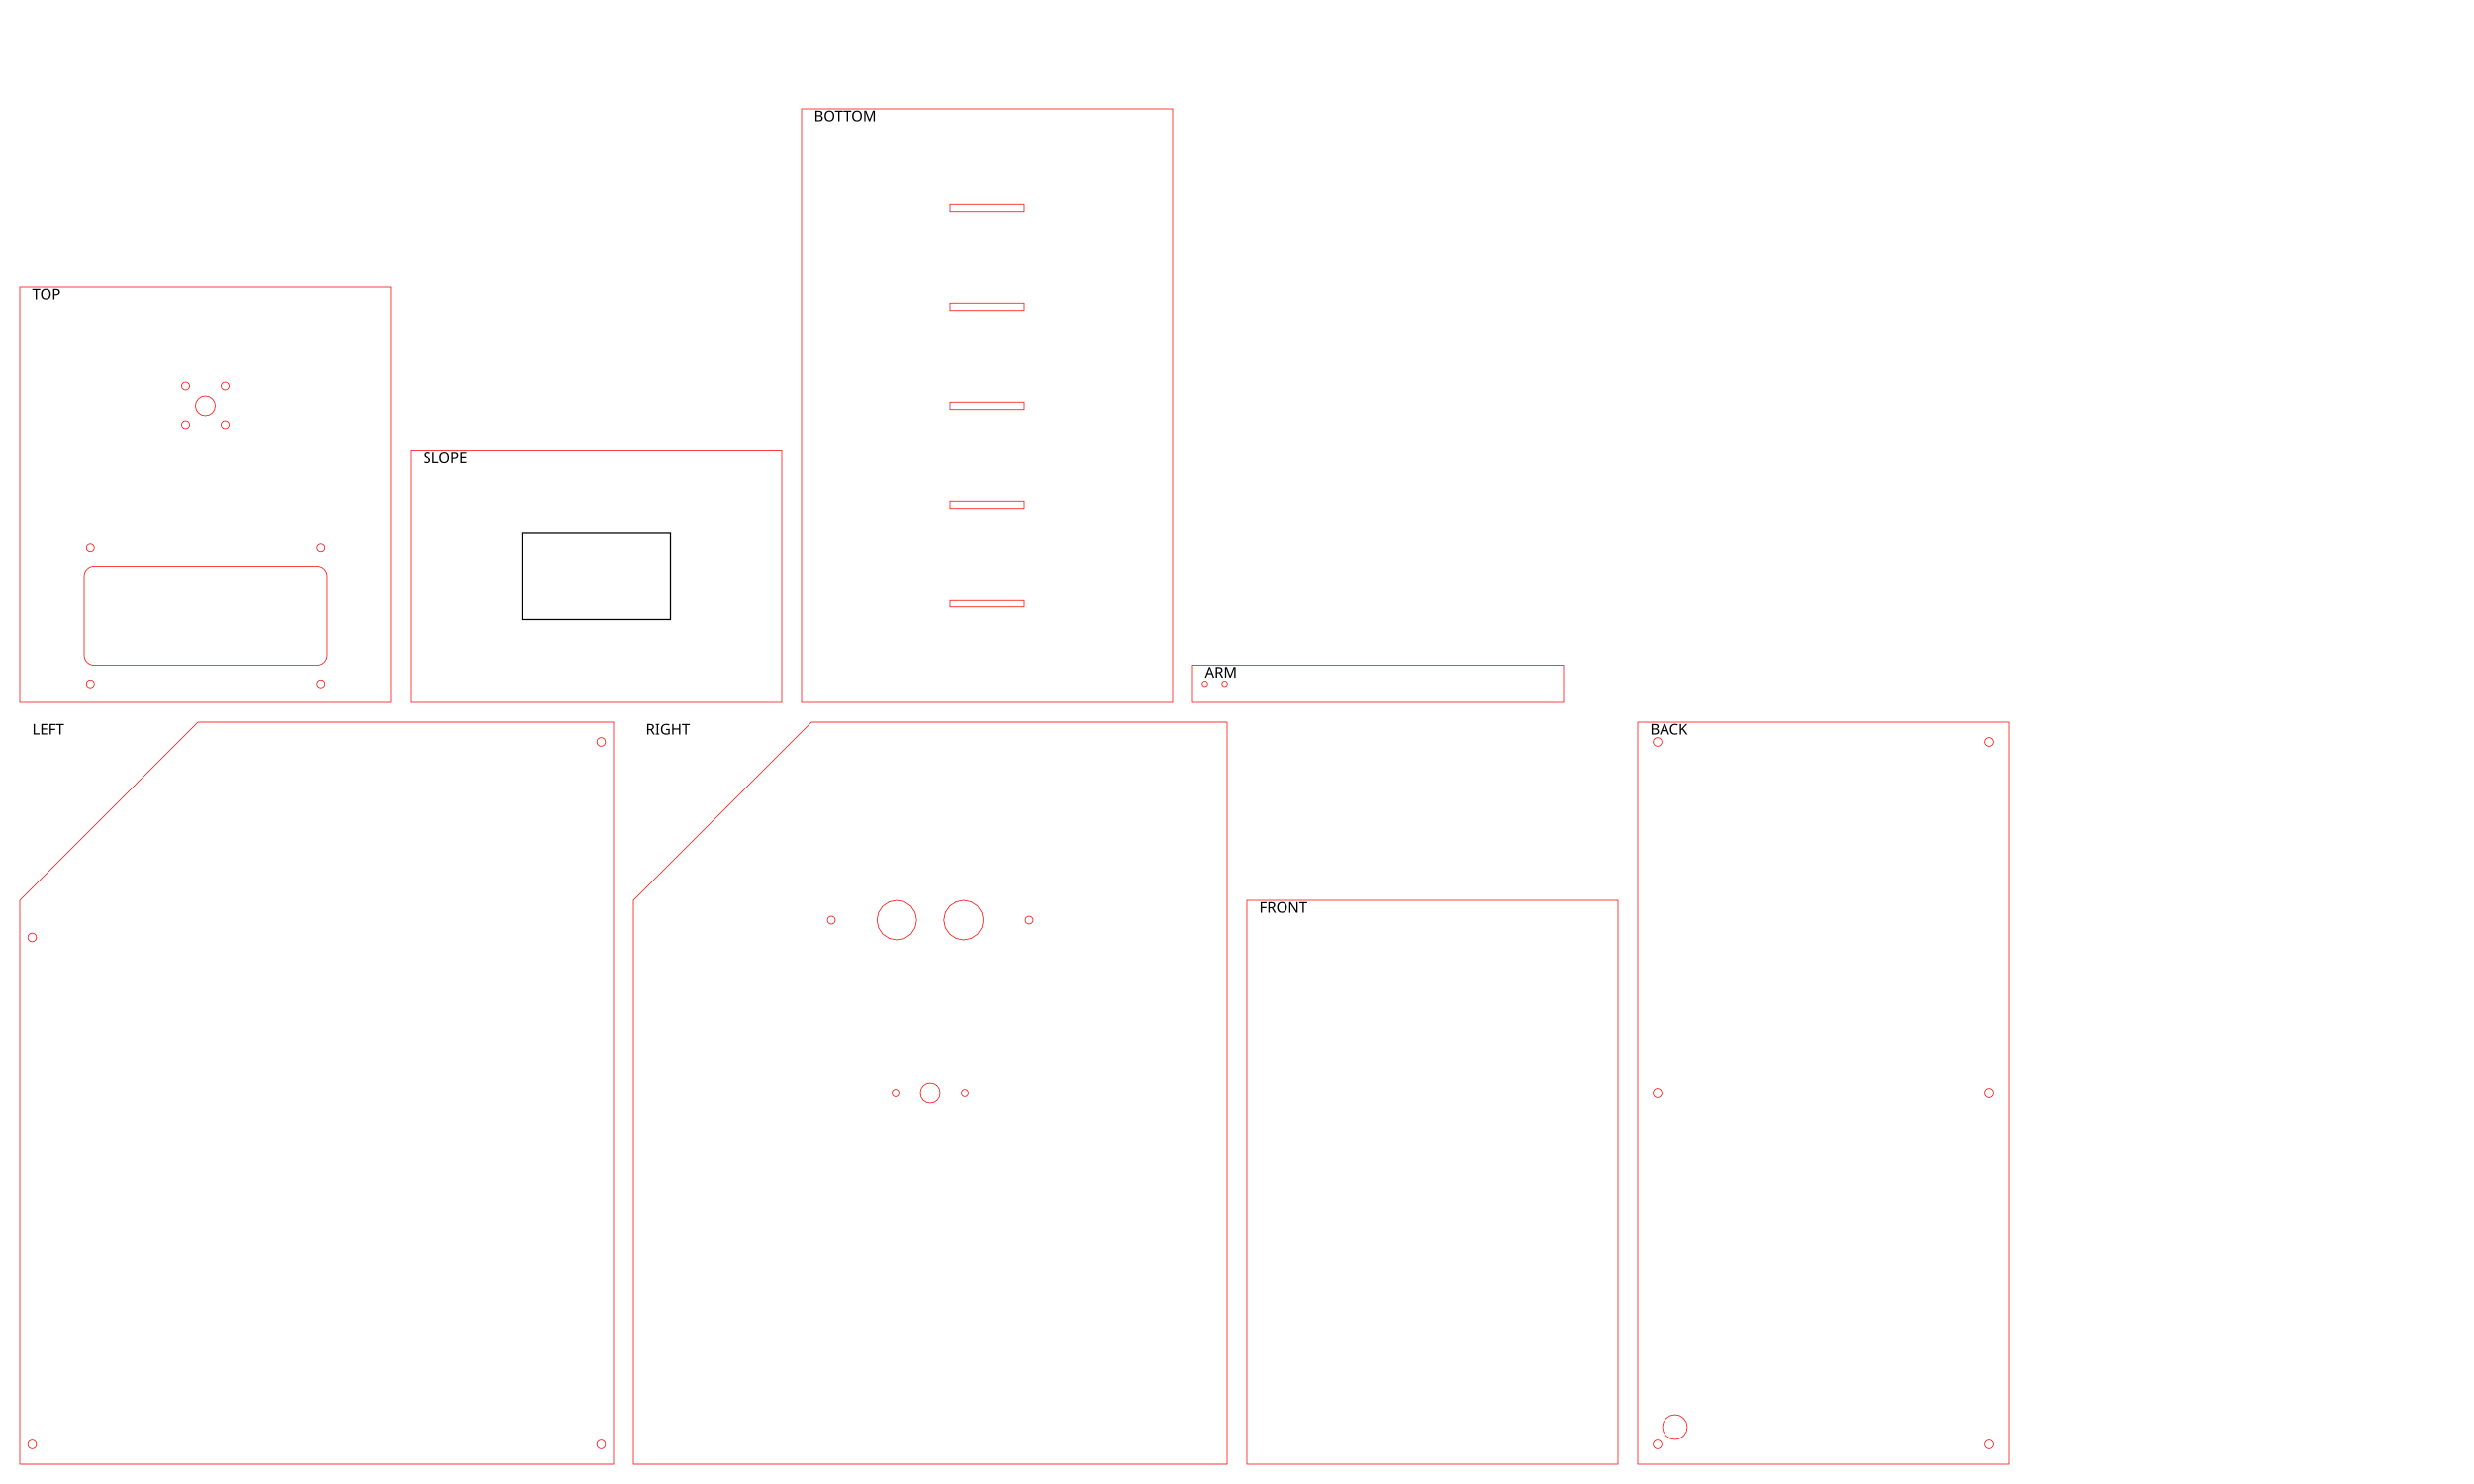
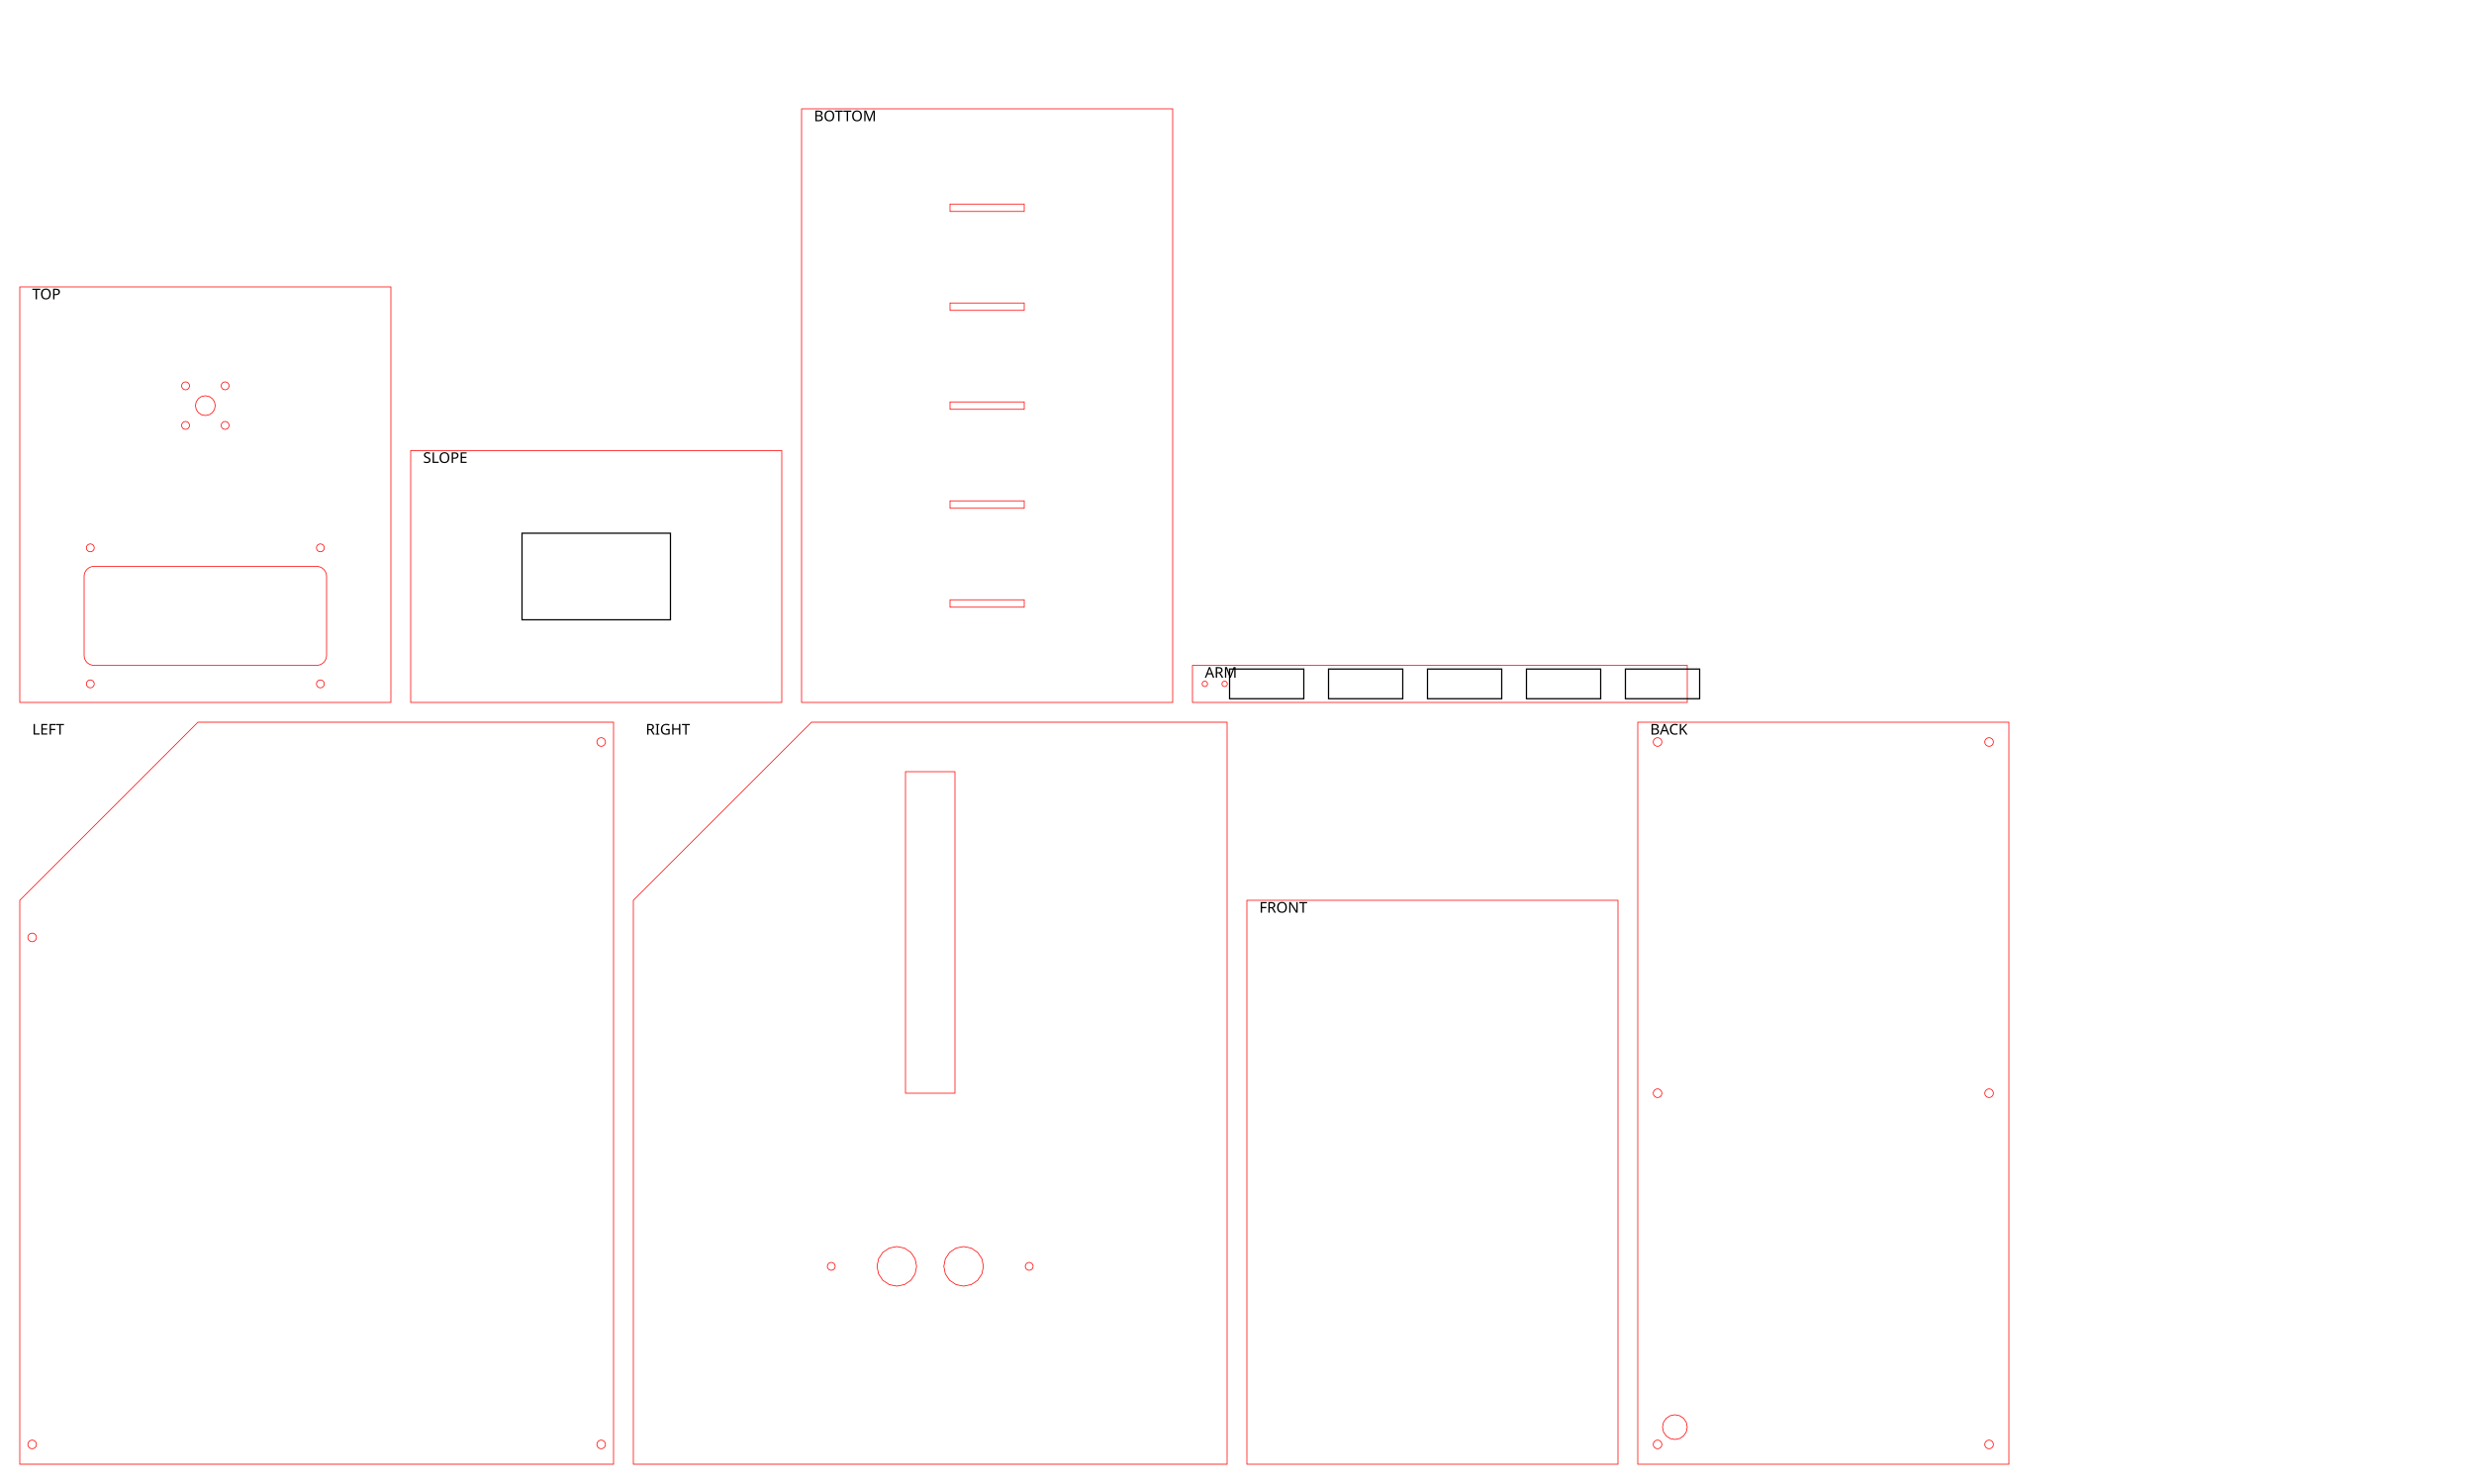
<svg xmlns="http://www.w3.org/2000/svg" baseProfile="full" height="600.0mm" version="1.1" viewBox="0 0 1000.0 600.0" width="1000.0mm">
  <defs />
  <path d="M 504.000,592.000 L 654.000,592.000 L 654.000,364.000 L 504.000,364.000 Z" fill="none" fill-rule="evenodd" stroke="#ff0000" stroke-width="0.3" />
  <text fill="#000000" font-family="sans-serif" font-size="6px" x="509.0" y="369.0">FRONT</text>
  <path d="M 662.000,592.000 L 812.000,592.000 L 812.000,292.000 L 662.000,292.000 Z" fill="none" fill-rule="evenodd" stroke="#ff0000" stroke-width="0.3" />
  <path d="M 682.000,577.000 L 681.619,575.087 L 680.536,573.464 L 678.913,572.381 L 677.000,572.000 L 675.087,572.381 L 673.464,573.464 L 672.381,575.087 L 672.000,577.000 L 672.381,578.913 L 673.464,580.536 L 675.087,581.619 L 677.000,582.000 L 678.913,581.619 L 680.536,580.536 L 681.619,578.913 Z" fill="none" fill-rule="evenodd" stroke="#ff0000" stroke-width="0.3" />
  <path d="M 671.750,584.000 L 671.617,583.330 L 671.237,582.763 L 670.670,582.383 L 670.000,582.250 L 669.330,582.383 L 668.763,582.763 L 668.383,583.330 L 668.250,584.000 L 668.383,584.670 L 668.763,585.237 L 669.330,585.617 L 670.000,585.750 L 670.670,585.617 L 671.237,585.237 L 671.617,584.670 Z" fill="none" fill-rule="evenodd" stroke="#ff0000" stroke-width="0.3" />
  <path d="M 805.750,584.000 L 805.617,583.330 L 805.237,582.763 L 804.670,582.383 L 804.000,582.250 L 803.330,582.383 L 802.763,582.763 L 802.383,583.330 L 802.250,584.000 L 802.383,584.670 L 802.763,585.237 L 803.330,585.617 L 804.000,585.750 L 804.670,585.617 L 805.237,585.237 L 805.617,584.670 Z" fill="none" fill-rule="evenodd" stroke="#ff0000" stroke-width="0.3" />
  <path d="M 671.750,300.000 L 671.617,299.330 L 671.237,298.763 L 670.670,298.383 L 670.000,298.250 L 669.330,298.383 L 668.763,298.763 L 668.383,299.330 L 668.250,300.000 L 668.383,300.670 L 668.763,301.237 L 669.330,301.617 L 670.000,301.750 L 670.670,301.617 L 671.237,301.237 L 671.617,300.670 Z" fill="none" fill-rule="evenodd" stroke="#ff0000" stroke-width="0.3" />
  <path d="M 805.750,300.000 L 805.617,299.330 L 805.237,298.763 L 804.670,298.383 L 804.000,298.250 L 803.330,298.383 L 802.763,298.763 L 802.383,299.330 L 802.250,300.000 L 802.383,300.670 L 802.763,301.237 L 803.330,301.617 L 804.000,301.750 L 804.670,301.617 L 805.237,301.237 L 805.617,300.670 Z" fill="none" fill-rule="evenodd" stroke="#ff0000" stroke-width="0.3" />
  <path d="M 671.750,442.000 L 671.617,441.330 L 671.237,440.763 L 670.670,440.383 L 670.000,440.250 L 669.330,440.383 L 668.763,440.763 L 668.383,441.330 L 668.250,442.000 L 668.383,442.670 L 668.763,443.237 L 669.330,443.617 L 670.000,443.750 L 670.670,443.617 L 671.237,443.237 L 671.617,442.670 Z" fill="none" fill-rule="evenodd" stroke="#ff0000" stroke-width="0.3" />
  <path d="M 805.750,442.000 L 805.617,441.330 L 805.237,440.763 L 804.670,440.383 L 804.000,440.250 L 803.330,440.383 L 802.763,440.763 L 802.383,441.330 L 802.250,442.000 L 802.383,442.670 L 802.763,443.237 L 803.330,443.617 L 804.000,443.750 L 804.670,443.617 L 805.237,443.237 L 805.617,442.670 Z" fill="none" fill-rule="evenodd" stroke="#ff0000" stroke-width="0.3" />
  <text fill="#000000" font-family="sans-serif" font-size="6px" x="667.0" y="297.0">BACK</text>
  <path d="M 8.000,592.000 L 248.000,592.000 L 248.000,292.000 L 80.000,292.000 L 8.000,364.000 Z" fill="none" fill-rule="evenodd" stroke="#ff0000" stroke-width="0.3" />
  <path d="M 14.750,584.000 L 14.617,583.330 L 14.237,582.763 L 13.670,582.383 L 13.000,582.250 L 12.330,582.383 L 11.763,582.763 L 11.383,583.330 L 11.250,584.000 L 11.383,584.670 L 11.763,585.237 L 12.330,585.617 L 13.000,585.750 L 13.670,585.617 L 14.237,585.237 L 14.617,584.670 Z" fill="none" fill-rule="evenodd" stroke="#ff0000" stroke-width="0.3" />
  <path d="M 244.750,584.000 L 244.617,583.330 L 244.237,582.763 L 243.670,582.383 L 243.000,582.250 L 242.330,582.383 L 241.763,582.763 L 241.383,583.330 L 241.250,584.000 L 241.383,584.670 L 241.763,585.237 L 242.330,585.617 L 243.000,585.750 L 243.670,585.617 L 244.237,585.237 L 244.617,584.670 Z" fill="none" fill-rule="evenodd" stroke="#ff0000" stroke-width="0.3" />
  <path d="M 244.750,300.000 L 244.617,299.330 L 244.237,298.763 L 243.670,298.383 L 243.000,298.250 L 242.330,298.383 L 241.763,298.763 L 241.383,299.330 L 241.250,300.000 L 241.383,300.670 L 241.763,301.237 L 242.330,301.617 L 243.000,301.750 L 243.670,301.617 L 244.237,301.237 L 244.617,300.670 Z" fill="none" fill-rule="evenodd" stroke="#ff0000" stroke-width="0.3" />
  <path d="M 14.750,379.000 L 14.617,378.330 L 14.237,377.763 L 13.670,377.383 L 13.000,377.250 L 12.330,377.383 L 11.763,377.763 L 11.383,378.330 L 11.250,379.000 L 11.383,379.670 L 11.763,380.237 L 12.330,380.617 L 13.000,380.750 L 13.670,380.617 L 14.237,380.237 L 14.617,379.670 Z" fill="none" fill-rule="evenodd" stroke="#ff0000" stroke-width="0.3" />
  <text fill="#000000" font-family="sans-serif" font-size="6px" x="13.0" y="297.0">LEFT</text>
  <path d="M 256.000,592.000 L 496.000,592.000 L 496.000,292.000 L 328.000,292.000 L 256.000,364.000 Z" fill="none" fill-rule="evenodd" stroke="#ff0000" stroke-width="0.3" />
-   <path d="M 380.000,442.000 L 379.696,440.469 L 378.828,439.172 L 377.531,438.304 L 376.000,438.000 L 374.469,438.304 L 373.172,439.172 L 372.304,440.469 L 372.000,442.000 L 372.304,443.531 L 373.172,444.828 L 374.469,445.696 L 376.000,446.000 L 377.531,445.696 L 378.828,444.828 L 379.696,443.531 Z" fill="none" fill-rule="evenodd" stroke="#ff0000" stroke-width="0.3" />
-   <path d="M 363.350,442.000 L 363.247,441.483 L 362.955,441.045 L 362.517,440.753 L 362.000,440.650 L 361.483,440.753 L 361.045,441.045 L 360.753,441.483 L 360.650,442.000 L 360.753,442.517 L 361.045,442.955 L 361.483,443.247 L 362.000,443.350 L 362.517,443.247 L 362.955,442.955 L 363.247,442.517 Z" fill="none" fill-rule="evenodd" stroke="#ff0000" stroke-width="0.3" />
-   <path d="M 391.350,442.000 L 391.247,441.483 L 390.955,441.045 L 390.517,440.753 L 390.000,440.650 L 389.483,440.753 L 389.045,441.045 L 388.753,441.483 L 388.650,442.000 L 388.753,442.517 L 389.045,442.955 L 389.483,443.247 L 390.000,443.350 L 390.517,443.247 L 390.955,442.955 L 391.247,442.517 Z" fill="none" fill-rule="evenodd" stroke="#ff0000" stroke-width="0.3" />
-   <path d="M 370.500,372.000 L 369.891,368.939 L 368.157,366.343 L 365.561,364.609 L 362.500,364.000 L 359.439,364.609 L 356.843,366.343 L 355.109,368.939 L 354.500,372.000 L 355.109,375.061 L 356.843,377.657 L 359.439,379.391 L 362.500,380.000 L 365.561,379.391 L 368.157,377.657 L 369.891,375.061 Z" fill="none" fill-rule="evenodd" stroke="#ff0000" stroke-width="0.3" />
-   <path d="M 397.500,372.000 L 396.891,368.939 L 395.157,366.343 L 392.561,364.609 L 389.500,364.000 L 386.439,364.609 L 383.843,366.343 L 382.109,368.939 L 381.500,372.000 L 382.109,375.061 L 383.843,377.657 L 386.439,379.391 L 389.500,380.000 L 392.561,379.391 L 395.157,377.657 L 396.891,375.061 Z" fill="none" fill-rule="evenodd" stroke="#ff0000" stroke-width="0.3" />
-   <path d="M 337.600,372.000 L 337.478,371.388 L 337.131,370.869 L 336.612,370.522 L 336.000,370.400 L 335.388,370.522 L 334.869,370.869 L 334.522,371.388 L 334.400,372.000 L 334.522,372.612 L 334.869,373.131 L 335.388,373.478 L 336.000,373.600 L 336.612,373.478 L 337.131,373.131 L 337.478,372.612 Z" fill="none" fill-rule="evenodd" stroke="#ff0000" stroke-width="0.3" />
-   <path d="M 417.600,372.000 L 417.478,371.388 L 417.131,370.869 L 416.612,370.522 L 416.000,370.400 L 415.388,370.522 L 414.869,370.869 L 414.522,371.388 L 414.400,372.000 L 414.522,372.612 L 414.869,373.131 L 415.388,373.478 L 416.000,373.600 L 416.612,373.478 L 417.131,373.131 L 417.478,372.612 Z" fill="none" fill-rule="evenodd" stroke="#ff0000" stroke-width="0.3" />
+   <path d="M 370.500,512.000 L 369.891,508.939 L 368.157,506.343 L 365.561,504.609 L 362.500,504.000 L 359.439,504.609 L 356.843,506.343 L 355.109,508.939 L 354.500,512.000 L 355.109,515.061 L 356.843,517.657 L 359.439,519.391 L 362.500,520.000 L 365.561,519.391 L 368.157,517.657 L 369.891,515.061 Z" fill="none" fill-rule="evenodd" stroke="#ff0000" stroke-width="0.3" />
+   <path d="M 397.500,512.000 L 396.891,508.939 L 395.157,506.343 L 392.561,504.609 L 389.500,504.000 L 386.439,504.609 L 383.843,506.343 L 382.109,508.939 L 381.500,512.000 L 382.109,515.061 L 383.843,517.657 L 386.439,519.391 L 389.500,520.000 L 392.561,519.391 L 395.157,517.657 L 396.891,515.061 Z" fill="none" fill-rule="evenodd" stroke="#ff0000" stroke-width="0.3" />
+   <path d="M 337.600,512.000 L 337.478,511.388 L 337.131,510.869 L 336.612,510.522 L 336.000,510.400 L 335.388,510.522 L 334.869,510.869 L 334.522,511.388 L 334.400,512.000 L 334.522,512.612 L 334.869,513.131 L 335.388,513.478 L 336.000,513.600 L 336.612,513.478 L 337.131,513.131 L 337.478,512.612 Z" fill="none" fill-rule="evenodd" stroke="#ff0000" stroke-width="0.3" />
+   <path d="M 417.600,512.000 L 417.478,511.388 L 417.131,510.869 L 416.612,510.522 L 416.000,510.400 L 415.388,510.522 L 414.869,510.869 L 414.522,511.388 L 414.400,512.000 L 414.522,512.612 L 414.869,513.131 L 415.388,513.478 L 416.000,513.600 L 416.612,513.478 L 417.131,513.131 L 417.478,512.612 Z" fill="none" fill-rule="evenodd" stroke="#ff0000" stroke-width="0.3" />
+   <path d="M 366.000,442.000 L 386.000,442.000 L 386.000,312.000 L 366.000,312.000 Z" fill="none" fill-rule="evenodd" stroke="#ff0000" stroke-width="0.3" />
  <text fill="#000000" font-family="sans-serif" font-size="6px" x="261.0" y="297.0">RIGHT</text>
  <path d="M 8.000,284.000 L 158.000,284.000 L 158.000,116.000 L 8.000,116.000 Z" fill="none" fill-rule="evenodd" stroke="#ff0000" stroke-width="0.3" />
  <path d="M 128.000,269.000 L 128.780,268.923 L 129.531,268.696 L 130.222,268.326 L 130.828,267.828 L 131.326,267.222 L 131.696,266.531 L 131.923,265.780 L 132.000,265.000 L 132.000,233.000 L 131.923,232.220 L 131.696,231.469 L 131.326,230.778 L 130.828,230.172 L 130.222,229.674 L 129.531,229.304 L 128.780,229.077 L 128.000,229.000 L 38.000,229.000 L 37.220,229.077 L 36.469,229.304 L 35.778,229.674 L 35.172,230.172 L 34.674,230.778 L 34.304,231.469 L 34.077,232.220 L 34.000,233.000 L 34.000,265.000 L 34.077,265.780 L 34.304,266.531 L 34.674,267.222 L 35.172,267.828 L 35.778,268.326 L 36.469,268.696 L 37.220,268.923 L 38.000,269.000 Z" fill="none" fill-rule="evenodd" stroke="#ff0000" stroke-width="0.3" />
  <path d="M 38.100,276.500 L 37.978,275.888 L 37.631,275.369 L 37.112,275.022 L 36.500,274.900 L 35.888,275.022 L 35.369,275.369 L 35.022,275.888 L 34.900,276.500 L 35.022,277.112 L 35.369,277.631 L 35.888,277.978 L 36.500,278.100 L 37.112,277.978 L 37.631,277.631 L 37.978,277.112 Z" fill="none" fill-rule="evenodd" stroke="#ff0000" stroke-width="0.3" />
  <path d="M 131.100,276.500 L 130.978,275.888 L 130.631,275.369 L 130.112,275.022 L 129.500,274.900 L 128.888,275.022 L 128.369,275.369 L 128.022,275.888 L 127.900,276.500 L 128.022,277.112 L 128.369,277.631 L 128.888,277.978 L 129.500,278.100 L 130.112,277.978 L 130.631,277.631 L 130.978,277.112 Z" fill="none" fill-rule="evenodd" stroke="#ff0000" stroke-width="0.3" />
  <path d="M 38.100,221.500 L 37.978,220.888 L 37.631,220.369 L 37.112,220.022 L 36.500,219.900 L 35.888,220.022 L 35.369,220.369 L 35.022,220.888 L 34.900,221.500 L 35.022,222.112 L 35.369,222.631 L 35.888,222.978 L 36.500,223.100 L 37.112,222.978 L 37.631,222.631 L 37.978,222.112 Z" fill="none" fill-rule="evenodd" stroke="#ff0000" stroke-width="0.3" />
  <path d="M 131.100,221.500 L 130.978,220.888 L 130.631,220.369 L 130.112,220.022 L 129.500,219.900 L 128.888,220.022 L 128.369,220.369 L 128.022,220.888 L 127.900,221.500 L 128.022,222.112 L 128.369,222.631 L 128.888,222.978 L 129.500,223.100 L 130.112,222.978 L 130.631,222.631 L 130.978,222.112 Z" fill="none" fill-rule="evenodd" stroke="#ff0000" stroke-width="0.3" />
  <path d="M 87.000,164.000 L 86.696,162.469 L 85.828,161.172 L 84.531,160.304 L 83.000,160.000 L 81.469,160.304 L 80.172,161.172 L 79.304,162.469 L 79.000,164.000 L 79.304,165.531 L 80.172,166.828 L 81.469,167.696 L 83.000,168.000 L 84.531,167.696 L 85.828,166.828 L 86.696,165.531 Z" fill="none" fill-rule="evenodd" stroke="#ff0000" stroke-width="0.3" />
  <path d="M 76.600,172.000 L 76.478,171.388 L 76.131,170.869 L 75.612,170.522 L 75.000,170.400 L 74.388,170.522 L 73.869,170.869 L 73.522,171.388 L 73.400,172.000 L 73.522,172.612 L 73.869,173.131 L 74.388,173.478 L 75.000,173.600 L 75.612,173.478 L 76.131,173.131 L 76.478,172.612 Z" fill="none" fill-rule="evenodd" stroke="#ff0000" stroke-width="0.3" />
  <path d="M 92.600,172.000 L 92.478,171.388 L 92.131,170.869 L 91.612,170.522 L 91.000,170.400 L 90.388,170.522 L 89.869,170.869 L 89.522,171.388 L 89.400,172.000 L 89.522,172.612 L 89.869,173.131 L 90.388,173.478 L 91.000,173.600 L 91.612,173.478 L 92.131,173.131 L 92.478,172.612 Z" fill="none" fill-rule="evenodd" stroke="#ff0000" stroke-width="0.3" />
  <path d="M 76.600,156.000 L 76.478,155.388 L 76.131,154.869 L 75.612,154.522 L 75.000,154.400 L 74.388,154.522 L 73.869,154.869 L 73.522,155.388 L 73.400,156.000 L 73.522,156.612 L 73.869,157.131 L 74.388,157.478 L 75.000,157.600 L 75.612,157.478 L 76.131,157.131 L 76.478,156.612 Z" fill="none" fill-rule="evenodd" stroke="#ff0000" stroke-width="0.3" />
  <path d="M 92.600,156.000 L 92.478,155.388 L 92.131,154.869 L 91.612,154.522 L 91.000,154.400 L 90.388,154.522 L 89.869,154.869 L 89.522,155.388 L 89.400,156.000 L 89.522,156.612 L 89.869,157.131 L 90.388,157.478 L 91.000,157.600 L 91.612,157.478 L 92.131,157.131 L 92.478,156.612 Z" fill="none" fill-rule="evenodd" stroke="#ff0000" stroke-width="0.3" />
  <text fill="#000000" font-family="sans-serif" font-size="6px" x="13.0" y="121.0">TOP</text>
  <path d="M 166.000,284.000 L 316.000,284.000 L 316.000,182.177 L 166.000,182.177 Z" fill="none" fill-rule="evenodd" stroke="#ff0000" stroke-width="0.3" />
  <path d="M 211.000,250.588 L 271.000,250.588 L 271.000,215.588 L 211.000,215.588 Z" fill="none" fill-rule="evenodd" stroke="#000000" stroke-width="0.5" />
  <text fill="#000000" font-family="sans-serif" font-size="6px" x="171.0" y="187.177">SLOPE</text>
  <path d="M 324.000,284.000 L 474.000,284.000 L 474.000,44.000 L 324.000,44.000 Z" fill="none" fill-rule="evenodd" stroke="#ff0000" stroke-width="0.3" />
  <path d="M 384.000,245.500 L 414.000,245.500 L 414.000,242.500 L 384.000,242.500 Z" fill="none" fill-rule="evenodd" stroke="#ff0000" stroke-width="0.3" />
  <path d="M 384.000,205.500 L 414.000,205.500 L 414.000,202.500 L 384.000,202.500 Z" fill="none" fill-rule="evenodd" stroke="#ff0000" stroke-width="0.3" />
  <path d="M 384.000,165.500 L 414.000,165.500 L 414.000,162.500 L 384.000,162.500 Z" fill="none" fill-rule="evenodd" stroke="#ff0000" stroke-width="0.3" />
  <path d="M 384.000,125.500 L 414.000,125.500 L 414.000,122.500 L 384.000,122.500 Z" fill="none" fill-rule="evenodd" stroke="#ff0000" stroke-width="0.3" />
  <path d="M 384.000,85.500 L 414.000,85.500 L 414.000,82.500 L 384.000,82.500 Z" fill="none" fill-rule="evenodd" stroke="#ff0000" stroke-width="0.3" />
  <text fill="#000000" font-family="sans-serif" font-size="6px" x="329.0" y="49.0">BOTTOM</text>
-   <path d="M 482.000,284.000 L 632.000,284.000 L 632.000,269.000 L 482.000,269.000 Z" fill="none" fill-rule="evenodd" stroke="#ff0000" stroke-width="0.3" />
+   <path d="M 482.000,284.000 L 682.000,284.000 L 682.000,269.000 L 482.000,269.000 Z" fill="none" fill-rule="evenodd" stroke="#ff0000" stroke-width="0.3" />
  <path d="M 488.100,276.500 L 488.016,276.079 L 487.778,275.722 L 487.421,275.484 L 487.000,275.400 L 486.579,275.484 L 486.222,275.722 L 485.984,276.079 L 485.900,276.500 L 485.984,276.921 L 486.222,277.278 L 486.579,277.516 L 487.000,277.600 L 487.421,277.516 L 487.778,277.278 L 488.016,276.921 Z" fill="none" fill-rule="evenodd" stroke="#ff0000" stroke-width="0.3" />
  <path d="M 496.100,276.500 L 496.016,276.079 L 495.778,275.722 L 495.421,275.484 L 495.000,275.400 L 494.579,275.484 L 494.222,275.722 L 493.984,276.079 L 493.900,276.500 L 493.984,276.921 L 494.222,277.278 L 494.579,277.516 L 495.000,277.600 L 495.421,277.516 L 495.778,277.278 L 496.016,276.921 Z" fill="none" fill-rule="evenodd" stroke="#ff0000" stroke-width="0.3" />
+   <path d="M 497.000,282.500 L 527.000,282.500 L 527.000,270.500 L 497.000,270.500 Z" fill="none" fill-rule="evenodd" stroke="#000000" stroke-width="0.5" />
+   <path d="M 537.000,282.500 L 567.000,282.500 L 567.000,270.500 L 537.000,270.500 Z" fill="none" fill-rule="evenodd" stroke="#000000" stroke-width="0.5" />
+   <path d="M 577.000,282.500 L 607.000,282.500 L 607.000,270.500 L 577.000,270.500 Z" fill="none" fill-rule="evenodd" stroke="#000000" stroke-width="0.5" />
+   <path d="M 617.000,282.500 L 647.000,282.500 L 647.000,270.500 L 617.000,270.500 Z" fill="none" fill-rule="evenodd" stroke="#000000" stroke-width="0.5" />
+   <path d="M 657.000,282.500 L 687.000,282.500 L 687.000,270.500 L 657.000,270.500 Z" fill="none" fill-rule="evenodd" stroke="#000000" stroke-width="0.5" />
  <text fill="#000000" font-family="sans-serif" font-size="6px" x="487.0" y="274.0">ARM</text>
</svg>
